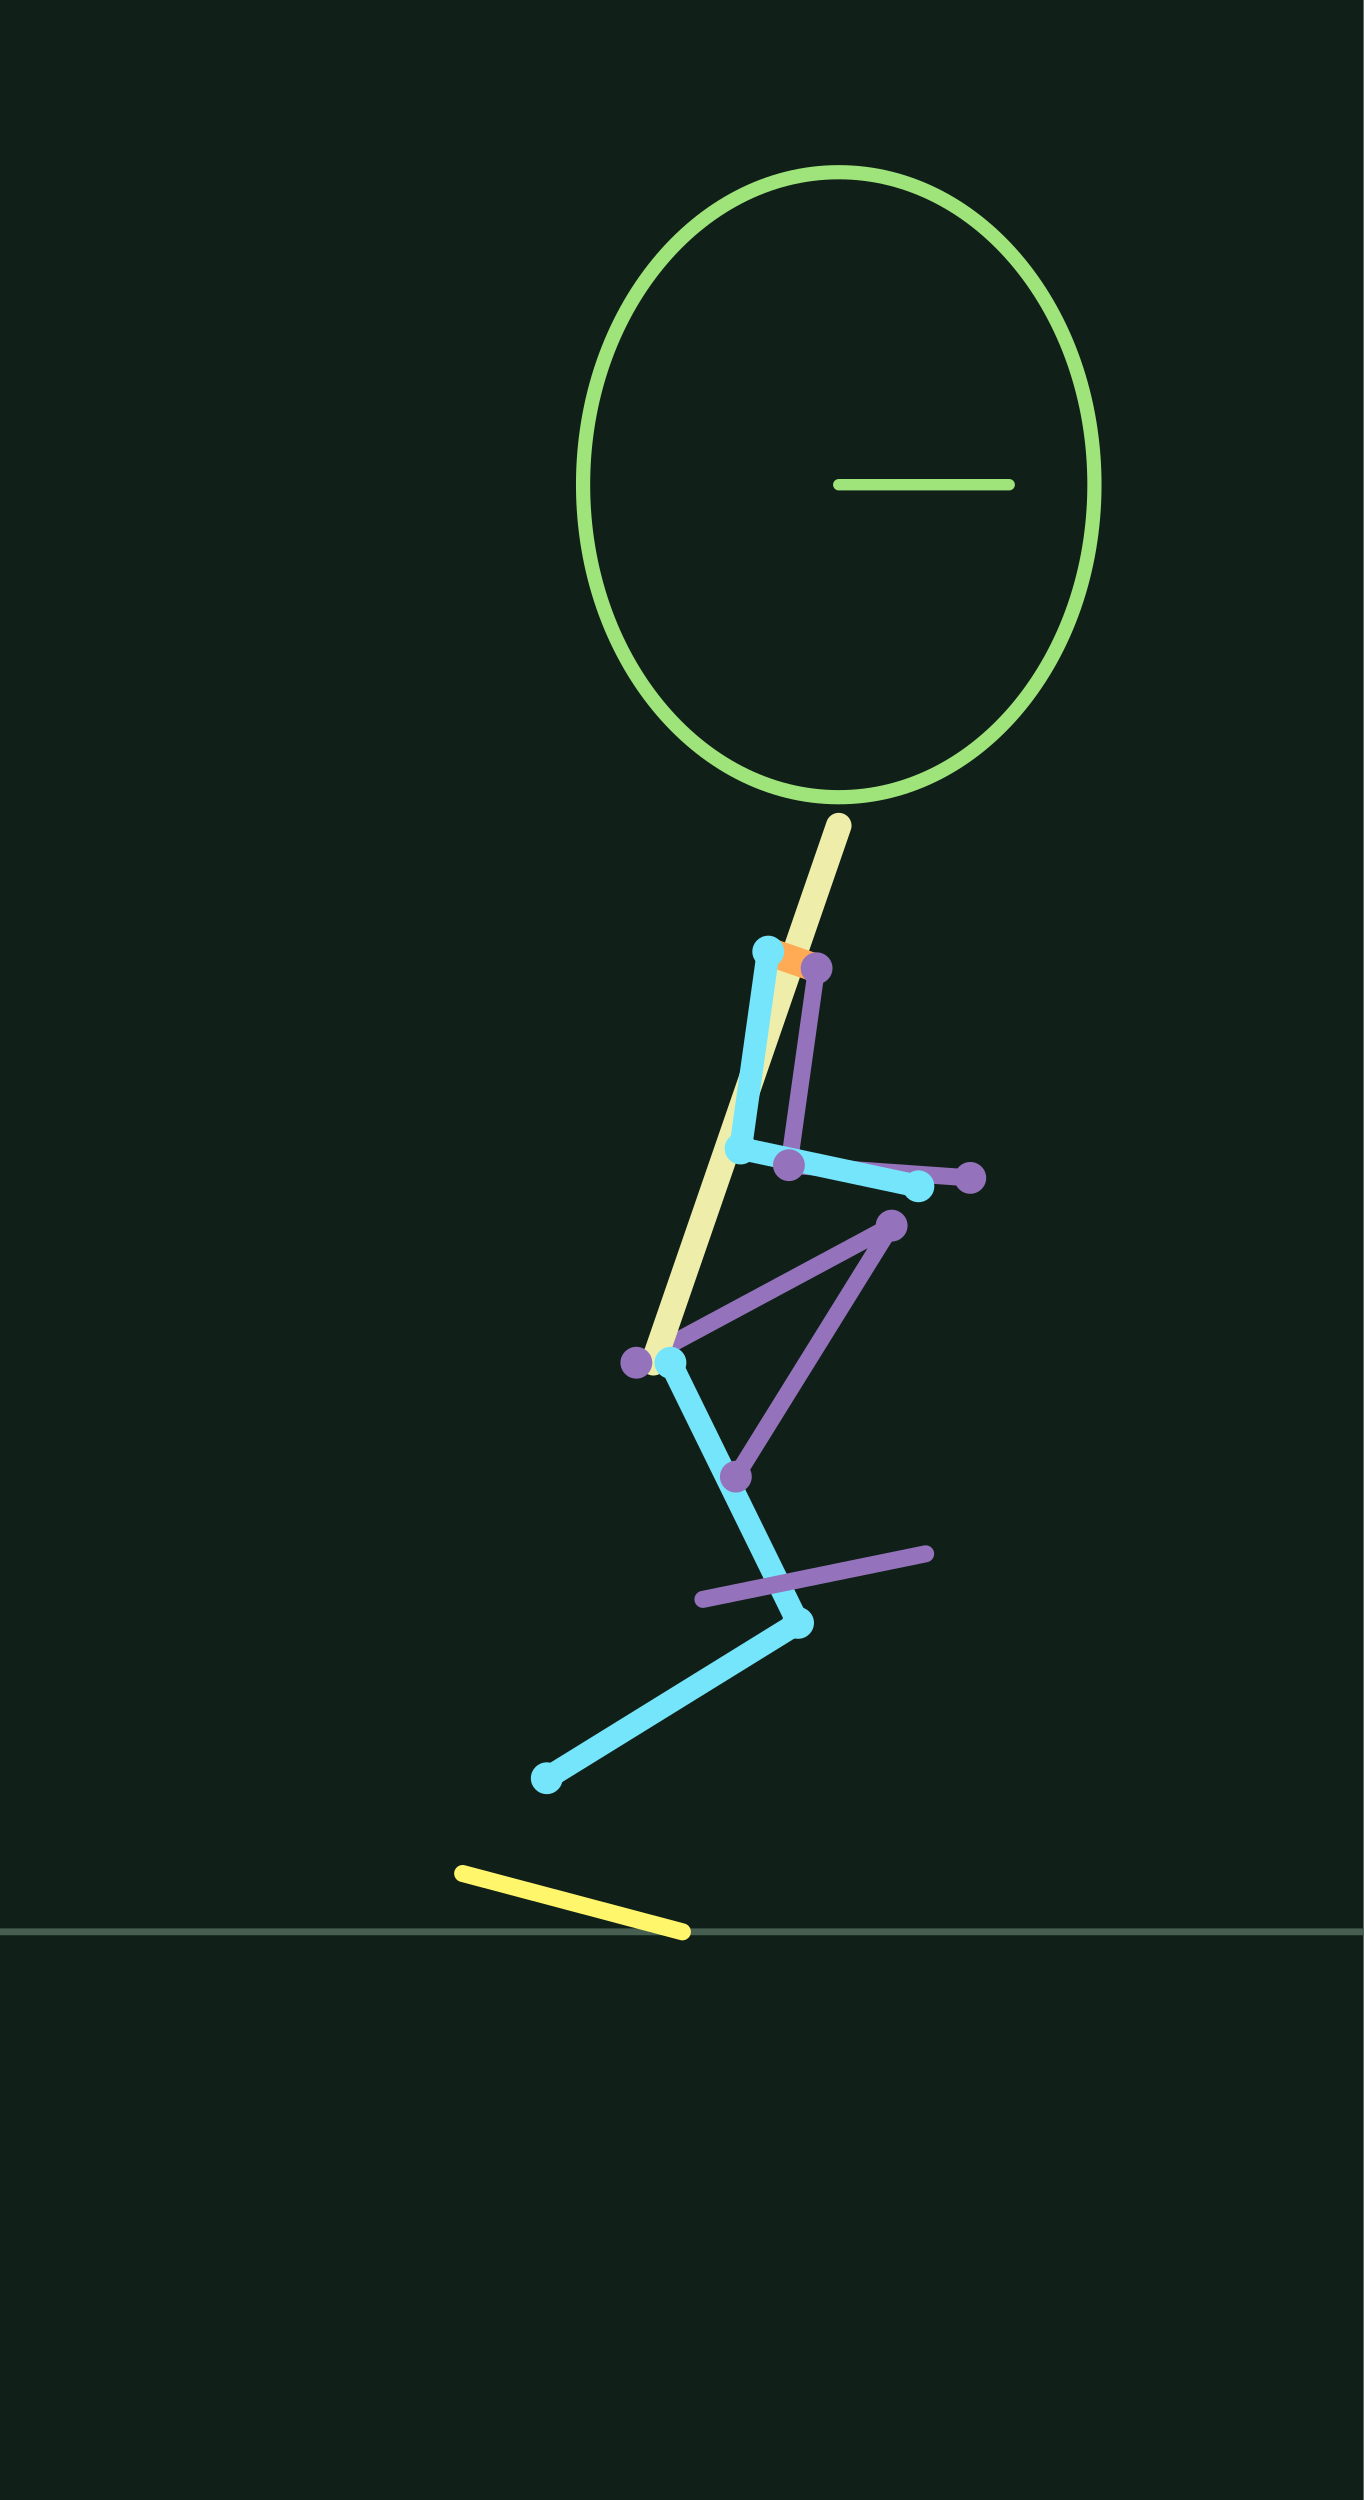
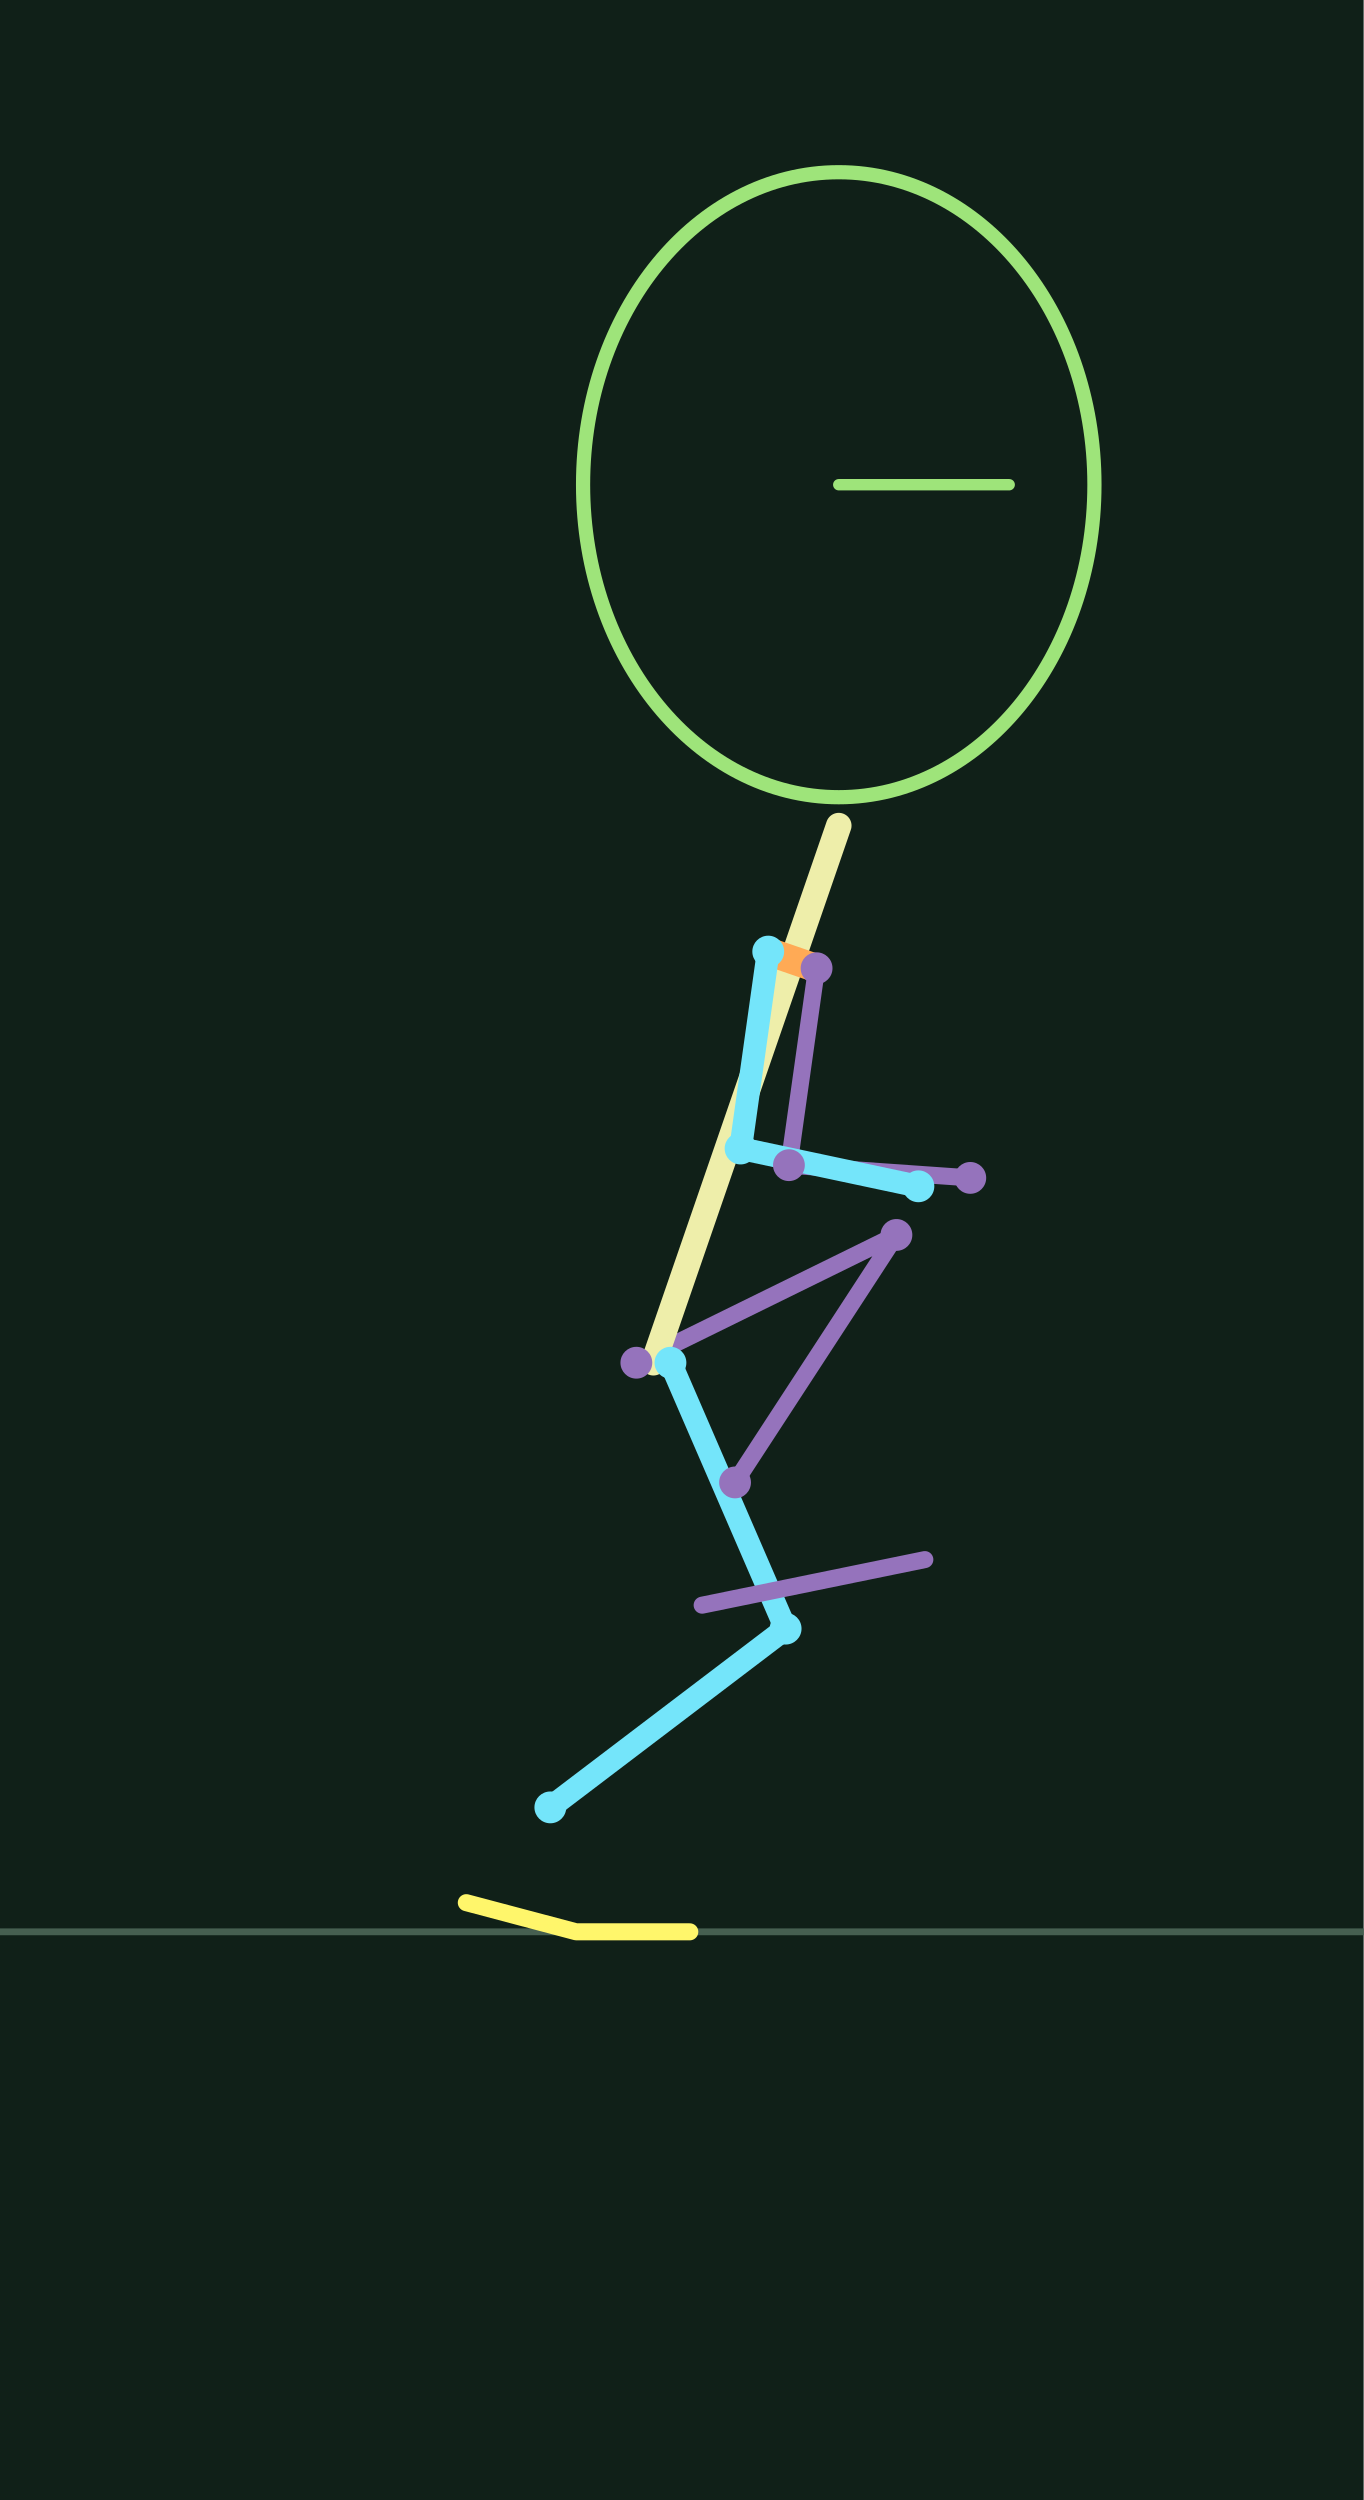
<svg xmlns="http://www.w3.org/2000/svg" width="240" height="440" viewBox="0 0 24 44">
  <rect width="100%" height="100%" fill="#102018" />
  <path d="M0 34H24" stroke="#465f50" stroke-width=".12" />
-   <polyline points="11.200,23.984 15.693,21.571 12.951,25.989" fill="none" stroke="#9573bc" stroke-width="0.3" stroke-linecap="round" stroke-linejoin="round" />
+   <polyline points="11.200,23.984 15.777,21.735 12.937,26.091" fill="none" stroke="#9573bc" stroke-width="0.3" stroke-linecap="round" stroke-linejoin="round" />
  <polyline points="14.372,17.041 13.885,20.507 17.077,20.731" fill="none" stroke="#9573bc" stroke-width="0.3" stroke-linecap="round" stroke-linejoin="round" />
  <polyline points="11.500,23.984 14.762,14.531" fill="none" stroke="#eeeeaa" stroke-width="0.45" stroke-linecap="round" stroke-linejoin="round" />
  <polyline points="13.521,16.748 14.372,17.041" fill="none" stroke="#ffaa55" stroke-width="0.5" stroke-linecap="round" stroke-linejoin="round" />
-   <polyline points="11.800,23.984 14.046,28.563 9.623,31.297" fill="none" stroke="#74e5fa" stroke-width="0.4" stroke-linecap="round" stroke-linejoin="round" />
+   <polyline points="11.800,23.984 13.827,28.664 9.686,31.810" fill="none" stroke="#74e5fa" stroke-width="0.4" stroke-linecap="round" stroke-linejoin="round" />
  <polyline points="13.521,16.748 13.034,20.214 16.164,20.879" fill="none" stroke="#74e5fa" stroke-width="0.4" stroke-linecap="round" stroke-linejoin="round" />
-   <polyline points="8.143,32.974 12.010,34.000" fill="none" stroke="#fff66b" stroke-width="0.3" stroke-linecap="round" stroke-linejoin="round" />
-   <polyline points="12.372,28.149 16.291,27.347" fill="none" stroke="#9573bc" stroke-width="0.3" stroke-linecap="round" stroke-linejoin="round" />
+   <polyline points="8.207,33.487 10.140,34.000 12.140,34.000" fill="none" stroke="#fff66b" stroke-width="0.3" stroke-linecap="round" stroke-linejoin="round" />
+   <polyline points="12.358,28.251 14.318,27.850 16.277,27.449" fill="none" stroke="#9573bc" stroke-width="0.3" stroke-linecap="round" stroke-linejoin="round" />
  <circle cx="11.800" cy="23.984" r=".28" fill="#74e5fa" />
-   <circle cx="14.046" cy="28.563" r=".28" fill="#74e5fa" />
-   <circle cx="9.623" cy="31.297" r=".28" fill="#74e5fa" />
+   <circle cx="13.827" cy="28.664" r=".28" fill="#74e5fa" />
+   <circle cx="9.686" cy="31.810" r=".28" fill="#74e5fa" />
  <circle cx="13.521" cy="16.748" r=".28" fill="#74e5fa" />
  <circle cx="13.034" cy="20.214" r=".28" fill="#74e5fa" />
  <circle cx="16.164" cy="20.879" r=".28" fill="#74e5fa" />
  <circle cx="11.200" cy="23.984" r=".28" fill="#9573bc" />
-   <circle cx="15.693" cy="21.571" r=".28" fill="#9573bc" />
-   <circle cx="12.951" cy="25.989" r=".28" fill="#9573bc" />
+   <circle cx="15.777" cy="21.735" r=".28" fill="#9573bc" />
+   <circle cx="12.937" cy="26.091" r=".28" fill="#9573bc" />
  <circle cx="14.372" cy="17.041" r=".28" fill="#9573bc" />
  <circle cx="13.885" cy="20.507" r=".28" fill="#9573bc" />
  <circle cx="17.077" cy="20.731" r=".28" fill="#9573bc" />
  <ellipse cx="14.762" cy="8.531" rx="4.5" ry="5.5" fill="none" stroke="#9ee47a" stroke-width=".25" />
  <polyline points="14.762,8.531 17.762,8.531" fill="none" stroke="#9ee47a" stroke-width="0.2" stroke-linecap="round" stroke-linejoin="round" />
</svg>
